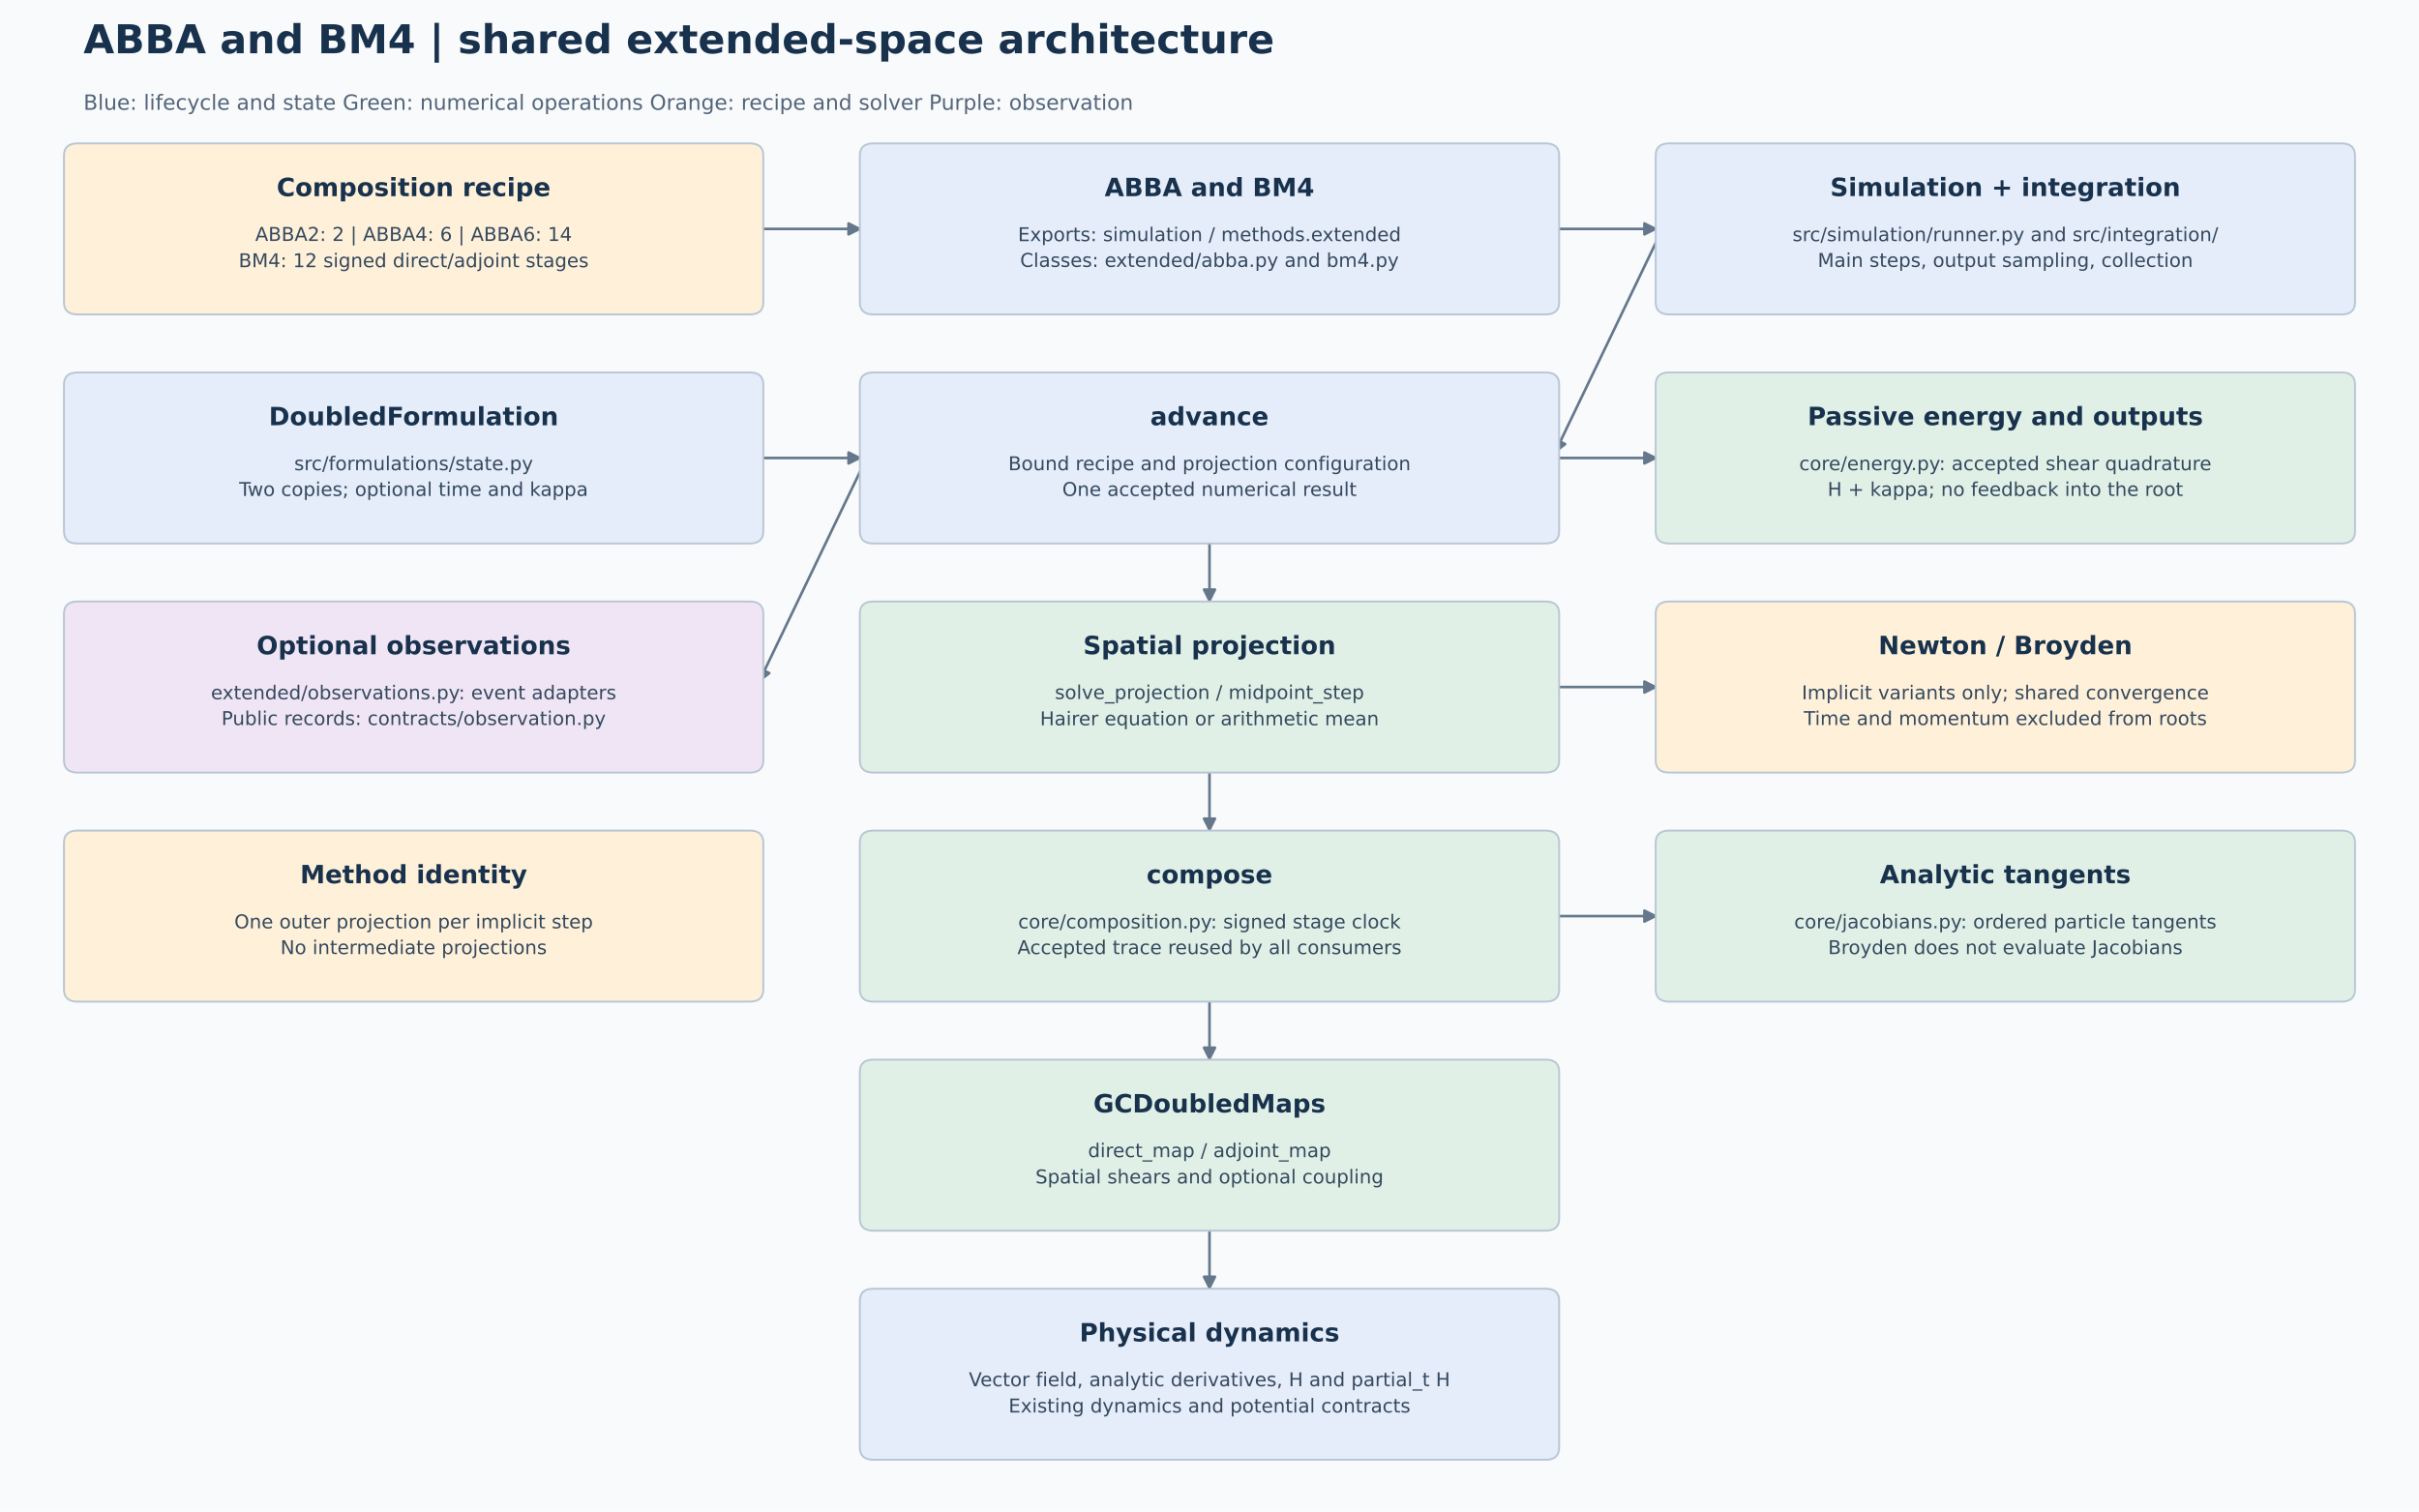
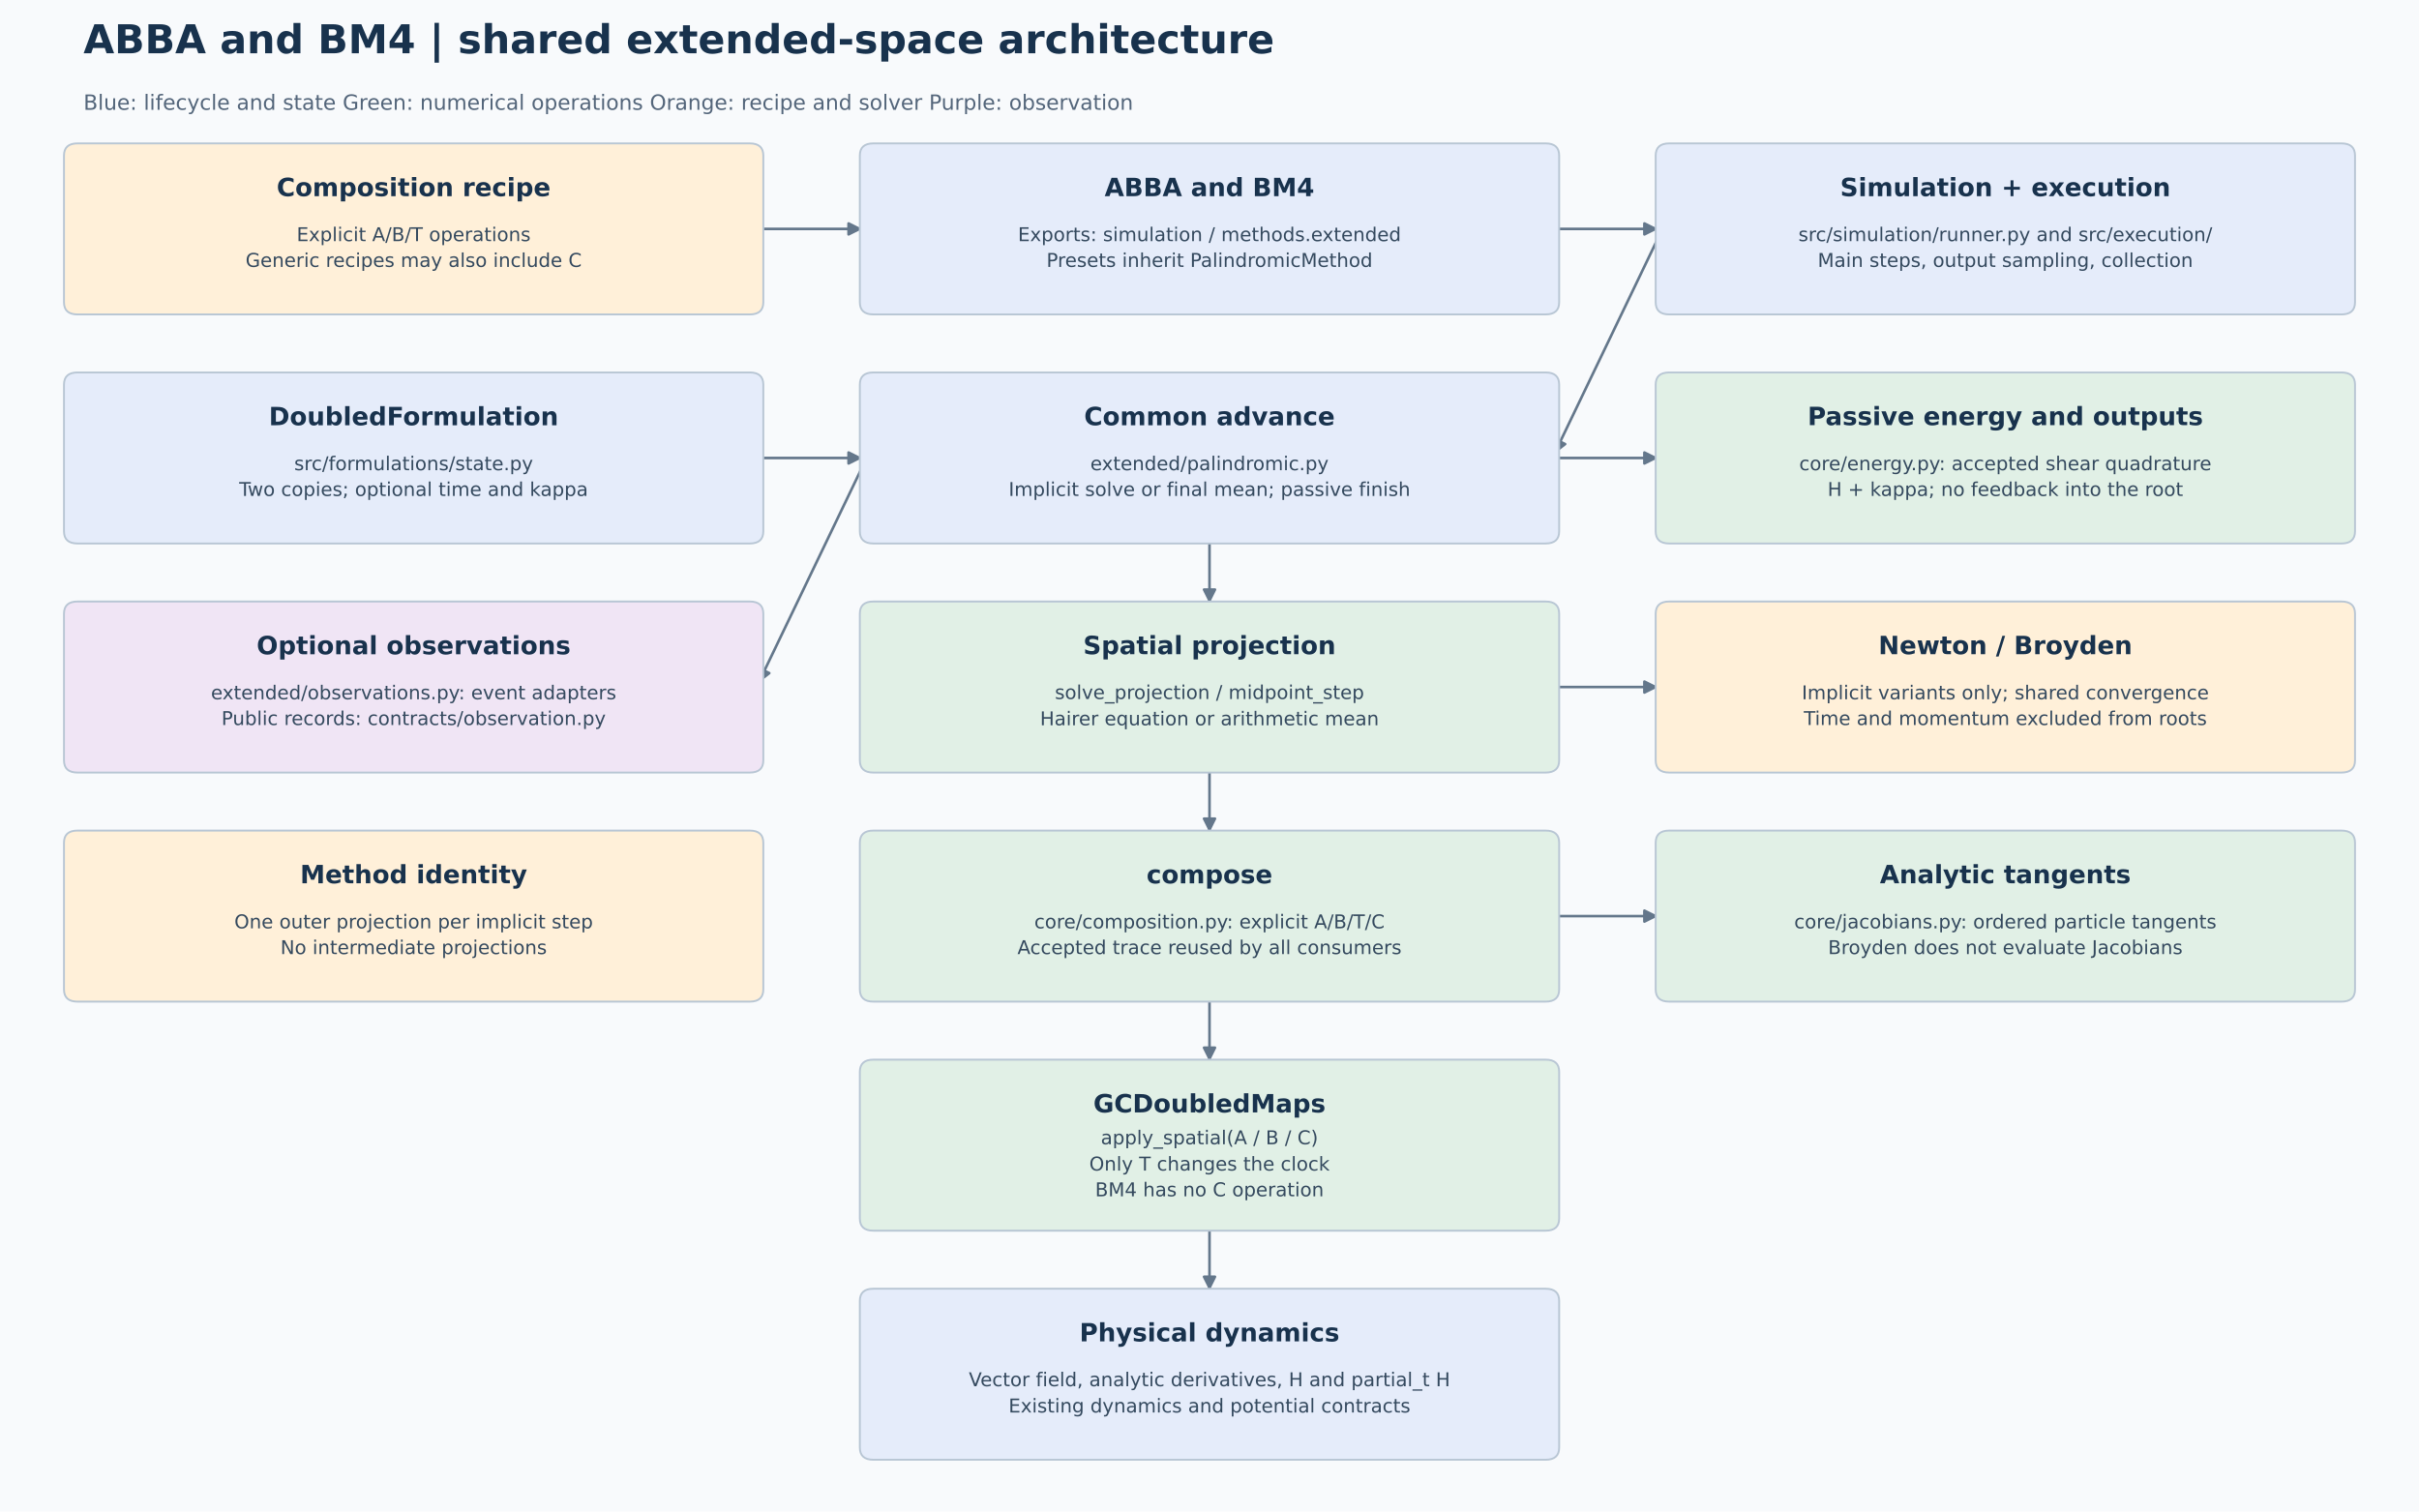
<svg xmlns="http://www.w3.org/2000/svg" width="1152pt" height="720pt" viewBox="0 0 1152 720" version="1.1">
  <defs>
    <style type="text/css">*{stroke-linejoin: round; stroke-linecap: butt}</style>
  </defs>
  <g id="figure_1">
    <g id="patch_1">
      <path d="M 0 720 L 1152 720 L 1152 0 L 0 0 z " style="fill: #f8fafc" />
    </g>
    <g id="axes_1">
      <g id="patch_2">
        <path d="M 362.288 109.039 Q 386.497 109.039 409.309 109.039 " clip-path="url(#pb098db616b)" style="fill: none; stroke: #64778b; stroke-width: 1.25; stroke-linecap: round" />
        <path d="M 404.109 106.439 L 409.309 109.039 L 404.109 111.639 z " clip-path="url(#pb098db616b)" style="fill: #64778b; stroke: #64778b; stroke-width: 1.25; stroke-linecap: round" />
      </g>
      <g id="patch_3">
        <path d="M 741.296 109.039 Q 765.505 109.039 788.317 109.039 " clip-path="url(#pb098db616b)" style="fill: none; stroke: #64778b; stroke-width: 1.25; stroke-linecap: round" />
        <path d="M 783.117 106.439 L 788.317 109.039 L 783.117 111.639 z " clip-path="url(#pb098db616b)" style="fill: #64778b; stroke: #64778b; stroke-width: 1.25; stroke-linecap: round" />
      </g>
      <g id="patch_4">
        <path d="M 790.847 110.841 Q 765.505 163.594 740.768 215.088 " clip-path="url(#pb098db616b)" style="fill: none; stroke: #64778b; stroke-width: 1.25; stroke-linecap: round" />
        <path d="M 745.363 211.527 L 740.768 215.088 L 740.676 209.275 z " clip-path="url(#pb098db616b)" style="fill: #64778b; stroke: #64778b; stroke-width: 1.25; stroke-linecap: round" />
      </g>
      <g id="patch_5">
        <path d="M 362.288 218.153 Q 386.497 218.153 409.309 218.153 " clip-path="url(#pb098db616b)" style="fill: none; stroke: #64778b; stroke-width: 1.25; stroke-linecap: round" />
        <path d="M 404.109 215.553 L 409.309 218.153 L 404.109 220.753 z " clip-path="url(#pb098db616b)" style="fill: #64778b; stroke: #64778b; stroke-width: 1.25; stroke-linecap: round" />
      </g>
      <g id="patch_6">
        <path d="M 576 257.976 Q 576 272.707 576 286.041 " clip-path="url(#pb098db616b)" style="fill: none; stroke: #64778b; stroke-width: 1.25; stroke-linecap: round" />
        <path d="M 578.6 280.841 L 576 286.041 L 573.4 280.841 z " clip-path="url(#pb098db616b)" style="fill: #64778b; stroke: #64778b; stroke-width: 1.25; stroke-linecap: round" />
      </g>
      <g id="patch_7">
        <path d="M 741.296 218.153 Q 765.505 218.153 788.317 218.153 " clip-path="url(#pb098db616b)" style="fill: none; stroke: #64778b; stroke-width: 1.25; stroke-linecap: round" />
        <path d="M 783.117 215.553 L 788.317 218.153 L 783.117 220.753 z " clip-path="url(#pb098db616b)" style="fill: #64778b; stroke: #64778b; stroke-width: 1.25; stroke-linecap: round" />
      </g>
      <g id="patch_8">
        <path d="M 411.839 219.954 Q 386.497 272.708 361.76 324.202 " clip-path="url(#pb098db616b)" style="fill: none; stroke: #64778b; stroke-width: 1.25; stroke-linecap: round" />
        <path d="M 366.355 320.64 L 361.76 324.202 L 361.668 318.389 z " clip-path="url(#pb098db616b)" style="fill: #64778b; stroke: #64778b; stroke-width: 1.25; stroke-linecap: round" />
      </g>
      <g id="patch_9">
        <path d="M 576 367.089 Q 576 381.821 576 395.155 " clip-path="url(#pb098db616b)" style="fill: none; stroke: #64778b; stroke-width: 1.25; stroke-linecap: round" />
        <path d="M 578.6 389.955 L 576 395.155 L 573.4 389.955 z " clip-path="url(#pb098db616b)" style="fill: #64778b; stroke: #64778b; stroke-width: 1.25; stroke-linecap: round" />
      </g>
      <g id="patch_10">
        <path d="M 741.296 327.266 Q 765.505 327.266 788.317 327.266 " clip-path="url(#pb098db616b)" style="fill: none; stroke: #64778b; stroke-width: 1.25; stroke-linecap: round" />
        <path d="M 783.117 324.666 L 788.317 327.266 L 783.117 329.866 z " clip-path="url(#pb098db616b)" style="fill: #64778b; stroke: #64778b; stroke-width: 1.25; stroke-linecap: round" />
      </g>
      <g id="patch_11">
        <path d="M 741.296 436.379 Q 765.505 436.379 788.317 436.379 " clip-path="url(#pb098db616b)" style="fill: none; stroke: #64778b; stroke-width: 1.25; stroke-linecap: round" />
        <path d="M 783.117 433.779 L 788.317 436.379 L 783.117 438.979 z " clip-path="url(#pb098db616b)" style="fill: #64778b; stroke: #64778b; stroke-width: 1.25; stroke-linecap: round" />
      </g>
      <g id="patch_12">
        <path d="M 576 476.203 Q 576 490.934 576 504.268 " clip-path="url(#pb098db616b)" style="fill: none; stroke: #64778b; stroke-width: 1.25; stroke-linecap: round" />
        <path d="M 578.6 499.068 L 576 504.268 L 573.4 499.068 z " clip-path="url(#pb098db616b)" style="fill: #64778b; stroke: #64778b; stroke-width: 1.25; stroke-linecap: round" />
      </g>
      <g id="patch_13">
        <path d="M 576 585.316 Q 576 600.048 576 613.382 " clip-path="url(#pb098db616b)" style="fill: none; stroke: #64778b; stroke-width: 1.25; stroke-linecap: round" />
        <path d="M 578.6 608.182 L 576 613.382 L 573.4 608.182 z " clip-path="url(#pb098db616b)" style="fill: #64778b; stroke: #64778b; stroke-width: 1.25; stroke-linecap: round" />
      </g>
      <g id="patch_14">
        <path d="M 36.922 149.775 L 357.062 149.775 Q 363.514 149.775 363.514 143.955 L 363.514 74.123 Q 363.514 68.304 357.062 68.304 L 36.922 68.304 Q 30.47 68.304 30.47 74.123 L 30.47 143.955 Q 30.47 149.775 36.922 149.775 z " clip-path="url(#pb098db616b)" style="fill: #fff0d9; stroke: #b8c6d4; stroke-width: 0.9; stroke-linejoin: miter" />
      </g>
      <g id="patch_15">
        <path d="M 415.93 149.775 L 736.07 149.775 Q 742.522 149.775 742.522 143.955 L 742.522 74.123 Q 742.522 68.304 736.07 68.304 L 415.93 68.304 Q 409.478 68.304 409.478 74.123 L 409.478 143.955 Q 409.478 149.775 415.93 149.775 z " clip-path="url(#pb098db616b)" style="fill: #e5ecfa; stroke: #b8c6d4; stroke-width: 0.9; stroke-linejoin: miter" />
      </g>
      <g id="patch_16">
        <path d="M 794.938 149.775 L 1115.078 149.775 Q 1121.53 149.775 1121.53 143.955 L 1121.53 74.123 Q 1121.53 68.304 1115.078 68.304 L 794.938 68.304 Q 788.486 68.304 788.486 74.123 L 788.486 143.955 Q 788.486 149.775 794.938 149.775 z " clip-path="url(#pb098db616b)" style="fill: #e5ecfa; stroke: #b8c6d4; stroke-width: 0.9; stroke-linejoin: miter" />
      </g>
      <g id="patch_17">
        <path d="M 36.922 258.888 L 357.062 258.888 Q 363.514 258.888 363.514 253.069 L 363.514 183.236 Q 363.514 177.417 357.062 177.417 L 36.922 177.417 Q 30.47 177.417 30.47 183.236 L 30.47 253.069 Q 30.47 258.888 36.922 258.888 z " clip-path="url(#pb098db616b)" style="fill: #e5ecfa; stroke: #b8c6d4; stroke-width: 0.9; stroke-linejoin: miter" />
      </g>
      <g id="patch_18">
        <path d="M 415.93 258.888 L 736.07 258.888 Q 742.522 258.888 742.522 253.069 L 742.522 183.236 Q 742.522 177.417 736.07 177.417 L 415.93 177.417 Q 409.478 177.417 409.478 183.236 L 409.478 253.069 Q 409.478 258.888 415.93 258.888 z " clip-path="url(#pb098db616b)" style="fill: #e5ecfa; stroke: #b8c6d4; stroke-width: 0.9; stroke-linejoin: miter" />
      </g>
      <g id="patch_19">
        <path d="M 794.938 258.888 L 1115.078 258.888 Q 1121.53 258.888 1121.53 253.069 L 1121.53 183.236 Q 1121.53 177.417 1115.078 177.417 L 794.938 177.417 Q 788.486 177.417 788.486 183.236 L 788.486 253.069 Q 788.486 258.888 794.938 258.888 z " clip-path="url(#pb098db616b)" style="fill: #e1f0e6; stroke: #b8c6d4; stroke-width: 0.9; stroke-linejoin: miter" />
      </g>
      <g id="patch_20">
        <path d="M 36.922 368.002 L 357.062 368.002 Q 363.514 368.002 363.514 362.182 L 363.514 292.35 Q 363.514 286.53 357.062 286.53 L 36.922 286.53 Q 30.47 286.53 30.47 292.35 L 30.47 362.182 Q 30.47 368.002 36.922 368.002 z " clip-path="url(#pb098db616b)" style="fill: #f0e5f5; stroke: #b8c6d4; stroke-width: 0.9; stroke-linejoin: miter" />
      </g>
      <g id="patch_21">
        <path d="M 415.93 368.002 L 736.07 368.002 Q 742.522 368.002 742.522 362.182 L 742.522 292.35 Q 742.522 286.53 736.07 286.53 L 415.93 286.53 Q 409.478 286.53 409.478 292.35 L 409.478 362.182 Q 409.478 368.002 415.93 368.002 z " clip-path="url(#pb098db616b)" style="fill: #e1f0e6; stroke: #b8c6d4; stroke-width: 0.9; stroke-linejoin: miter" />
      </g>
      <g id="patch_22">
        <path d="M 794.938 368.002 L 1115.078 368.002 Q 1121.53 368.002 1121.53 362.182 L 1121.53 292.35 Q 1121.53 286.53 1115.078 286.53 L 794.938 286.53 Q 788.486 286.53 788.486 292.35 L 788.486 362.182 Q 788.486 368.002 794.938 368.002 z " clip-path="url(#pb098db616b)" style="fill: #fff0d9; stroke: #b8c6d4; stroke-width: 0.9; stroke-linejoin: miter" />
      </g>
      <g id="patch_23">
        <path d="M 36.922 477.115 L 357.062 477.115 Q 363.514 477.115 363.514 471.296 L 363.514 401.463 Q 363.514 395.644 357.062 395.644 L 36.922 395.644 Q 30.47 395.644 30.47 401.463 L 30.47 471.296 Q 30.47 477.115 36.922 477.115 z " clip-path="url(#pb098db616b)" style="fill: #fff0d9; stroke: #b8c6d4; stroke-width: 0.9; stroke-linejoin: miter" />
      </g>
      <g id="patch_24">
        <path d="M 415.93 477.115 L 736.07 477.115 Q 742.522 477.115 742.522 471.296 L 742.522 401.463 Q 742.522 395.644 736.07 395.644 L 415.93 395.644 Q 409.478 395.644 409.478 401.463 L 409.478 471.296 Q 409.478 477.115 415.93 477.115 z " clip-path="url(#pb098db616b)" style="fill: #e1f0e6; stroke: #b8c6d4; stroke-width: 0.9; stroke-linejoin: miter" />
      </g>
      <g id="patch_25">
        <path d="M 794.938 477.115 L 1115.078 477.115 Q 1121.53 477.115 1121.53 471.296 L 1121.53 401.463 Q 1121.53 395.644 1115.078 395.644 L 794.938 395.644 Q 788.486 395.644 788.486 401.463 L 788.486 471.296 Q 788.486 477.115 794.938 477.115 z " clip-path="url(#pb098db616b)" style="fill: #e1f0e6; stroke: #b8c6d4; stroke-width: 0.9; stroke-linejoin: miter" />
      </g>
      <g id="patch_26">
        <path d="M 415.93 586.228 L 736.07 586.228 Q 742.522 586.228 742.522 580.409 L 742.522 510.576 Q 742.522 504.757 736.07 504.757 L 415.93 504.757 Q 409.478 504.757 409.478 510.576 L 409.478 580.409 Q 409.478 586.228 415.93 586.228 z " clip-path="url(#pb098db616b)" style="fill: #e1f0e6; stroke: #b8c6d4; stroke-width: 0.9; stroke-linejoin: miter" />
      </g>
      <g id="patch_27">
        <path d="M 415.93 695.342 L 736.07 695.342 Q 742.522 695.342 742.522 689.522 L 742.522 619.69 Q 742.522 613.871 736.07 613.871 L 415.93 613.871 Q 409.478 613.871 409.478 619.69 L 409.478 689.522 Q 409.478 695.342 415.93 695.342 z " clip-path="url(#pb098db616b)" style="fill: #e5ecfa; stroke: #b8c6d4; stroke-width: 0.9; stroke-linejoin: miter" />
      </g>
      <g id="text_1">
        <text style="font-weight: 700; font-size: 19px; font-family: 'DejaVu Sans', 'Bitstream Vera Sans', 'Computer Modern Sans Serif', 'Lucida Grande', 'Verdana', 'Geneva', 'Lucid', 'Arial', 'Helvetica', 'Avant Garde', sans-serif; text-anchor: start; fill: #18324d" x="39.744" y="25.386" transform="rotate(-0 39.744 25.38557)">ABBA and BM4 | shared extended-space architecture</text>
      </g>
      <g id="text_2">
        <text style="font-size: 10px; font-family: 'DejaVu Sans', 'Bitstream Vera Sans', 'Computer Modern Sans Serif', 'Lucida Grande', 'Verdana', 'Geneva', 'Lucid', 'Arial', 'Helvetica', 'Avant Garde', sans-serif; text-anchor: start; fill: #53657a" x="39.744" y="52.3" transform="rotate(-0 39.744 52.30021)">Blue: lifecycle and state    Green: numerical operations    Orange: recipe and solver    Purple: observation</text>
      </g>
      <g id="text_3">
        <text style="font-weight: 700; font-size: 12px; font-family: 'DejaVu Sans', 'Bitstream Vera Sans', 'Computer Modern Sans Serif', 'Lucida Grande', 'Verdana', 'Geneva', 'Lucid', 'Arial', 'Helvetica', 'Avant Garde', sans-serif; text-anchor: middle; fill: #18324d" x="196.992" y="93.437" transform="rotate(-0 196.992 93.43744)">Composition recipe</text>
      </g>
      <g id="text_4">
-         <text style="font-size: 9.1px; font-family: 'DejaVu Sans', 'Bitstream Vera Sans', 'Computer Modern Sans Serif', 'Lucida Grande', 'Verdana', 'Geneva', 'Lucid', 'Arial', 'Helvetica', 'Avant Garde', sans-serif; fill: #34495e" transform="translate(121.5359 114.7679)">ABBA2: 2 | ABBA4: 6 | ABBA6: 14</text>
-         <text style="font-size: 9.1px; font-family: 'DejaVu Sans', 'Bitstream Vera Sans', 'Computer Modern Sans Serif', 'Lucida Grande', 'Verdana', 'Geneva', 'Lucid', 'Arial', 'Helvetica', 'Avant Garde', sans-serif; fill: #34495e" transform="translate(113.6524 127.2853)">BM4: 12 signed direct/adjoint stages</text>
+         <text style="font-size: 9.1px; font-family: 'DejaVu Sans', 'Bitstream Vera Sans', 'Computer Modern Sans Serif', 'Lucida Grande', 'Verdana', 'Geneva', 'Lucid', 'Arial', 'Helvetica', 'Avant Garde', sans-serif; fill: #34495e" transform="translate(141.2701 114.8745)">Explicit A/B/T operations</text>
+         <text style="font-size: 9.1px; font-family: 'DejaVu Sans', 'Bitstream Vera Sans', 'Computer Modern Sans Serif', 'Lucida Grande', 'Verdana', 'Geneva', 'Lucid', 'Arial', 'Helvetica', 'Avant Garde', sans-serif; fill: #34495e" transform="translate(116.9426 127.1389)">Generic recipes may also include C</text>
      </g>
      <g id="text_5">
        <text style="font-weight: 700; font-size: 12px; font-family: 'DejaVu Sans', 'Bitstream Vera Sans', 'Computer Modern Sans Serif', 'Lucida Grande', 'Verdana', 'Geneva', 'Lucid', 'Arial', 'Helvetica', 'Avant Garde', sans-serif; text-anchor: middle; fill: #18324d" x="576" y="93.437" transform="rotate(-0 576 93.43744)">ABBA and BM4</text>
      </g>
      <g id="text_6">
        <text style="font-size: 9.1px; font-family: 'DejaVu Sans', 'Bitstream Vera Sans', 'Computer Modern Sans Serif', 'Lucida Grande', 'Verdana', 'Geneva', 'Lucid', 'Arial', 'Helvetica', 'Avant Garde', sans-serif; fill: #34495e" transform="translate(484.7689 114.8745)">Exports: simulation / methods.extended</text>
-         <text style="font-size: 9.1px; font-family: 'DejaVu Sans', 'Bitstream Vera Sans', 'Computer Modern Sans Serif', 'Lucida Grande', 'Verdana', 'Geneva', 'Lucid', 'Arial', 'Helvetica', 'Avant Garde', sans-serif; fill: #34495e" transform="translate(485.8147 127.1389)">Classes: extended/abba.py and bm4.py</text>
+         <text style="font-size: 9.1px; font-family: 'DejaVu Sans', 'Bitstream Vera Sans', 'Computer Modern Sans Serif', 'Lucida Grande', 'Verdana', 'Geneva', 'Lucid', 'Arial', 'Helvetica', 'Avant Garde', sans-serif; fill: #34495e" transform="translate(498.3606 127.1389)">Presets inherit PalindromicMethod</text>
      </g>
      <g id="text_7">
-         <text style="font-weight: 700; font-size: 12px; font-family: 'DejaVu Sans', 'Bitstream Vera Sans', 'Computer Modern Sans Serif', 'Lucida Grande', 'Verdana', 'Geneva', 'Lucid', 'Arial', 'Helvetica', 'Avant Garde', sans-serif; text-anchor: middle; fill: #18324d" x="955.008" y="93.391" transform="rotate(-0 955.008 93.39056)">Simulation + integration</text>
+         <text style="font-weight: 700; font-size: 12px; font-family: 'DejaVu Sans', 'Bitstream Vera Sans', 'Computer Modern Sans Serif', 'Lucida Grande', 'Verdana', 'Geneva', 'Lucid', 'Arial', 'Helvetica', 'Avant Garde', sans-serif; text-anchor: middle; fill: #18324d" x="955.008" y="93.437" transform="rotate(-0 955.008 93.43744)">Simulation + execution</text>
      </g>
      <g id="text_8">
-         <text style="font-size: 9.1px; font-family: 'DejaVu Sans', 'Bitstream Vera Sans', 'Computer Modern Sans Serif', 'Lucida Grande', 'Verdana', 'Geneva', 'Lucid', 'Arial', 'Helvetica', 'Avant Garde', sans-serif; fill: #34495e" transform="translate(853.629 114.8745)">src/simulation/runner.py and src/integration/</text>
+         <text style="font-size: 9.1px; font-family: 'DejaVu Sans', 'Bitstream Vera Sans', 'Computer Modern Sans Serif', 'Lucida Grande', 'Verdana', 'Geneva', 'Lucid', 'Arial', 'Helvetica', 'Avant Garde', sans-serif; fill: #34495e" transform="translate(856.4514 114.8745)">src/simulation/runner.py and src/execution/</text>
        <text style="font-size: 9.1px; font-family: 'DejaVu Sans', 'Bitstream Vera Sans', 'Computer Modern Sans Serif', 'Lucida Grande', 'Verdana', 'Geneva', 'Lucid', 'Arial', 'Helvetica', 'Avant Garde', sans-serif; fill: #34495e" transform="translate(865.6403 127.1389)">Main steps, output sampling, collection</text>
      </g>
      <g id="text_9">
        <text style="font-weight: 700; font-size: 12px; font-family: 'DejaVu Sans', 'Bitstream Vera Sans', 'Computer Modern Sans Serif', 'Lucida Grande', 'Verdana', 'Geneva', 'Lucid', 'Arial', 'Helvetica', 'Avant Garde', sans-serif; text-anchor: middle; fill: #18324d" x="196.992" y="202.551" transform="rotate(-0 196.992 202.5508)">DoubledFormulation</text>
      </g>
      <g id="text_10">
        <text style="font-size: 9.1px; font-family: 'DejaVu Sans', 'Bitstream Vera Sans', 'Computer Modern Sans Serif', 'Lucida Grande', 'Verdana', 'Geneva', 'Lucid', 'Arial', 'Helvetica', 'Avant Garde', sans-serif; fill: #34495e" transform="translate(140.1028 223.9879)">src/formulations/state.py</text>
        <text style="font-size: 9.1px; font-family: 'DejaVu Sans', 'Bitstream Vera Sans', 'Computer Modern Sans Serif', 'Lucida Grande', 'Verdana', 'Geneva', 'Lucid', 'Arial', 'Helvetica', 'Avant Garde', sans-serif; fill: #34495e" transform="translate(113.8983 236.2523)">Two copies; optional time and kappa</text>
      </g>
      <g id="text_11">
-         <text style="font-weight: 700; font-size: 12px; font-family: 'DejaVu Sans', 'Bitstream Vera Sans', 'Computer Modern Sans Serif', 'Lucida Grande', 'Verdana', 'Geneva', 'Lucid', 'Arial', 'Helvetica', 'Avant Garde', sans-serif; text-anchor: middle; fill: #18324d" x="576" y="202.551" transform="rotate(-0 576 202.5508)">advance</text>
+         <text style="font-weight: 700; font-size: 12px; font-family: 'DejaVu Sans', 'Bitstream Vera Sans', 'Computer Modern Sans Serif', 'Lucida Grande', 'Verdana', 'Geneva', 'Lucid', 'Arial', 'Helvetica', 'Avant Garde', sans-serif; text-anchor: middle; fill: #18324d" x="576" y="202.551" transform="rotate(-0 576 202.5508)">Common advance</text>
      </g>
      <g id="text_12">
-         <text style="font-size: 9.1px; font-family: 'DejaVu Sans', 'Bitstream Vera Sans', 'Computer Modern Sans Serif', 'Lucida Grande', 'Verdana', 'Geneva', 'Lucid', 'Arial', 'Helvetica', 'Avant Garde', sans-serif; fill: #34495e" transform="translate(480.1692 223.9879)">Bound recipe and projection configuration</text>
-         <text style="font-size: 9.1px; font-family: 'DejaVu Sans', 'Bitstream Vera Sans', 'Computer Modern Sans Serif', 'Lucida Grande', 'Verdana', 'Geneva', 'Lucid', 'Arial', 'Helvetica', 'Avant Garde', sans-serif; fill: #34495e" transform="translate(505.8881 236.2523)">One accepted numerical result</text>
+         <text style="font-size: 9.1px; font-family: 'DejaVu Sans', 'Bitstream Vera Sans', 'Computer Modern Sans Serif', 'Lucida Grande', 'Verdana', 'Geneva', 'Lucid', 'Arial', 'Helvetica', 'Avant Garde', sans-serif; fill: #34495e" transform="translate(519.2558 223.9879)">extended/palindromic.py</text>
+         <text style="font-size: 9.1px; font-family: 'DejaVu Sans', 'Bitstream Vera Sans', 'Computer Modern Sans Serif', 'Lucida Grande', 'Verdana', 'Geneva', 'Lucid', 'Arial', 'Helvetica', 'Avant Garde', sans-serif; fill: #34495e" transform="translate(480.3384 236.2523)">Implicit solve or final mean; passive finish</text>
      </g>
      <g id="text_13">
        <text style="font-weight: 700; font-size: 12px; font-family: 'DejaVu Sans', 'Bitstream Vera Sans', 'Computer Modern Sans Serif', 'Lucida Grande', 'Verdana', 'Geneva', 'Lucid', 'Arial', 'Helvetica', 'Avant Garde', sans-serif; text-anchor: middle; fill: #18324d" x="955.008" y="202.504" transform="rotate(-0 955.008 202.504)">Passive energy and outputs</text>
      </g>
      <g id="text_14">
        <text style="font-size: 9.1px; font-family: 'DejaVu Sans', 'Bitstream Vera Sans', 'Computer Modern Sans Serif', 'Lucida Grande', 'Verdana', 'Geneva', 'Lucid', 'Arial', 'Helvetica', 'Avant Garde', sans-serif; fill: #34495e" transform="translate(856.8389 223.9879)">core/energy.py: accepted shear quadrature</text>
        <text style="font-size: 9.1px; font-family: 'DejaVu Sans', 'Bitstream Vera Sans', 'Computer Modern Sans Serif', 'Lucida Grande', 'Verdana', 'Geneva', 'Lucid', 'Arial', 'Helvetica', 'Avant Garde', sans-serif; fill: #34495e" transform="translate(870.3368 236.2523)">H + kappa; no feedback into the root</text>
      </g>
      <g id="text_15">
        <text style="font-weight: 700; font-size: 12px; font-family: 'DejaVu Sans', 'Bitstream Vera Sans', 'Computer Modern Sans Serif', 'Lucida Grande', 'Verdana', 'Geneva', 'Lucid', 'Arial', 'Helvetica', 'Avant Garde', sans-serif; text-anchor: middle; fill: #18324d" x="196.992" y="311.664" transform="rotate(-0 196.992 311.6642)">Optional observations</text>
      </g>
      <g id="text_16">
        <text style="font-size: 9.1px; font-family: 'DejaVu Sans', 'Bitstream Vera Sans', 'Computer Modern Sans Serif', 'Lucida Grande', 'Verdana', 'Geneva', 'Lucid', 'Arial', 'Helvetica', 'Avant Garde', sans-serif; fill: #34495e" transform="translate(100.4623 333.1013)">extended/observations.py: event adapters</text>
        <text style="font-size: 9.1px; font-family: 'DejaVu Sans', 'Bitstream Vera Sans', 'Computer Modern Sans Serif', 'Lucida Grande', 'Verdana', 'Geneva', 'Lucid', 'Arial', 'Helvetica', 'Avant Garde', sans-serif; fill: #34495e" transform="translate(105.4602 345.3657)">Public records: contracts/observation.py</text>
      </g>
      <g id="text_17">
        <text style="font-weight: 700; font-size: 12px; font-family: 'DejaVu Sans', 'Bitstream Vera Sans', 'Computer Modern Sans Serif', 'Lucida Grande', 'Verdana', 'Geneva', 'Lucid', 'Arial', 'Helvetica', 'Avant Garde', sans-serif; text-anchor: middle; fill: #18324d" x="576" y="311.617" transform="rotate(-0 576 311.6174)">Spatial projection</text>
      </g>
      <g id="text_18">
        <text style="font-size: 9.1px; font-family: 'DejaVu Sans', 'Bitstream Vera Sans', 'Computer Modern Sans Serif', 'Lucida Grande', 'Verdana', 'Geneva', 'Lucid', 'Arial', 'Helvetica', 'Avant Garde', sans-serif; fill: #34495e" transform="translate(502.3618 332.9748)">solve_projection / midpoint_step</text>
        <text style="font-size: 9.1px; font-family: 'DejaVu Sans', 'Bitstream Vera Sans', 'Computer Modern Sans Serif', 'Lucida Grande', 'Verdana', 'Geneva', 'Lucid', 'Arial', 'Helvetica', 'Avant Garde', sans-serif; fill: #34495e" transform="translate(495.2986 345.4922)">Hairer equation or arithmetic mean</text>
      </g>
      <g id="text_19">
        <text style="font-weight: 700; font-size: 12px; font-family: 'DejaVu Sans', 'Bitstream Vera Sans', 'Computer Modern Sans Serif', 'Lucida Grande', 'Verdana', 'Geneva', 'Lucid', 'Arial', 'Helvetica', 'Avant Garde', sans-serif; text-anchor: middle; fill: #18324d" x="955.008" y="311.617" transform="rotate(-0 955.008 311.6174)">Newton / Broyden</text>
      </g>
      <g id="text_20">
        <text style="font-size: 9.1px; font-family: 'DejaVu Sans', 'Bitstream Vera Sans', 'Computer Modern Sans Serif', 'Lucida Grande', 'Verdana', 'Geneva', 'Lucid', 'Arial', 'Helvetica', 'Avant Garde', sans-serif; fill: #34495e" transform="translate(858.0596 333.1013)">Implicit variants only; shared convergence</text>
        <text style="font-size: 9.1px; font-family: 'DejaVu Sans', 'Bitstream Vera Sans', 'Computer Modern Sans Serif', 'Lucida Grande', 'Verdana', 'Geneva', 'Lucid', 'Arial', 'Helvetica', 'Avant Garde', sans-serif; fill: #34495e" transform="translate(859.0186 345.3657)">Time and momentum excluded from roots</text>
      </g>
      <g id="text_21">
        <text style="font-weight: 700; font-size: 12px; font-family: 'DejaVu Sans', 'Bitstream Vera Sans', 'Computer Modern Sans Serif', 'Lucida Grande', 'Verdana', 'Geneva', 'Lucid', 'Arial', 'Helvetica', 'Avant Garde', sans-serif; text-anchor: middle; fill: #18324d" x="196.992" y="420.731" transform="rotate(-0 196.992 420.7308)">Method identity</text>
      </g>
      <g id="text_22">
        <text style="font-size: 9.1px; font-family: 'DejaVu Sans', 'Bitstream Vera Sans', 'Computer Modern Sans Serif', 'Lucida Grande', 'Verdana', 'Geneva', 'Lucid', 'Arial', 'Helvetica', 'Avant Garde', sans-serif; fill: #34495e" transform="translate(111.5906 442.2147)">One outer projection per implicit step</text>
        <text style="font-size: 9.1px; font-family: 'DejaVu Sans', 'Bitstream Vera Sans', 'Computer Modern Sans Serif', 'Lucida Grande', 'Verdana', 'Geneva', 'Lucid', 'Arial', 'Helvetica', 'Avant Garde', sans-serif; fill: #34495e" transform="translate(133.5422 454.4791)">No intermediate projections</text>
      </g>
      <g id="text_23">
        <text style="font-weight: 700; font-size: 12px; font-family: 'DejaVu Sans', 'Bitstream Vera Sans', 'Computer Modern Sans Serif', 'Lucida Grande', 'Verdana', 'Geneva', 'Lucid', 'Arial', 'Helvetica', 'Avant Garde', sans-serif; text-anchor: middle; fill: #18324d" x="576" y="420.778" transform="rotate(-0 576 420.7776)">compose</text>
      </g>
      <g id="text_24">
-         <text style="font-size: 9.1px; font-family: 'DejaVu Sans', 'Bitstream Vera Sans', 'Computer Modern Sans Serif', 'Lucida Grande', 'Verdana', 'Geneva', 'Lucid', 'Arial', 'Helvetica', 'Avant Garde', sans-serif; fill: #34495e" transform="translate(484.8934 442.2147)">core/composition.py: signed stage clock</text>
+         <text style="font-size: 9.1px; font-family: 'DejaVu Sans', 'Bitstream Vera Sans', 'Computer Modern Sans Serif', 'Lucida Grande', 'Verdana', 'Geneva', 'Lucid', 'Arial', 'Helvetica', 'Avant Garde', sans-serif; fill: #34495e" transform="translate(492.5829 442.2147)">core/composition.py: explicit A/B/T/C</text>
        <text style="font-size: 9.1px; font-family: 'DejaVu Sans', 'Bitstream Vera Sans', 'Computer Modern Sans Serif', 'Lucida Grande', 'Verdana', 'Geneva', 'Lucid', 'Arial', 'Helvetica', 'Avant Garde', sans-serif; fill: #34495e" transform="translate(484.5258 454.4791)">Accepted trace reused by all consumers</text>
      </g>
      <g id="text_25">
        <text style="font-weight: 700; font-size: 12px; font-family: 'DejaVu Sans', 'Bitstream Vera Sans', 'Computer Modern Sans Serif', 'Lucida Grande', 'Verdana', 'Geneva', 'Lucid', 'Arial', 'Helvetica', 'Avant Garde', sans-serif; text-anchor: middle; fill: #18324d" x="955.008" y="420.731" transform="rotate(-0 955.008 420.7308)">Analytic tangents</text>
      </g>
      <g id="text_26">
        <text style="font-size: 9.1px; font-family: 'DejaVu Sans', 'Bitstream Vera Sans', 'Computer Modern Sans Serif', 'Lucida Grande', 'Verdana', 'Geneva', 'Lucid', 'Arial', 'Helvetica', 'Avant Garde', sans-serif; fill: #34495e" transform="translate(854.4587 442.2147)">core/jacobians.py: ordered particle tangents</text>
        <text style="font-size: 9.1px; font-family: 'DejaVu Sans', 'Bitstream Vera Sans', 'Computer Modern Sans Serif', 'Lucida Grande', 'Verdana', 'Geneva', 'Lucid', 'Arial', 'Helvetica', 'Avant Garde', sans-serif; fill: #34495e" transform="translate(870.5799 454.4791)">Broyden does not evaluate Jacobians</text>
      </g>
      <g id="text_27">
        <text style="font-weight: 700; font-size: 12px; font-family: 'DejaVu Sans', 'Bitstream Vera Sans', 'Computer Modern Sans Serif', 'Lucida Grande', 'Verdana', 'Geneva', 'Lucid', 'Arial', 'Helvetica', 'Avant Garde', sans-serif; text-anchor: middle; fill: #18324d" x="576" y="529.891" transform="rotate(-0 576 529.891)">GCDoubledMaps</text>
      </g>
      <g id="text_28">
-         <text style="font-size: 9.1px; font-family: 'DejaVu Sans', 'Bitstream Vera Sans', 'Computer Modern Sans Serif', 'Lucida Grande', 'Verdana', 'Geneva', 'Lucid', 'Arial', 'Helvetica', 'Avant Garde', sans-serif; fill: #34495e" transform="translate(518.1453 551.2016)">direct_map / adjoint_map</text>
-         <text style="font-size: 9.1px; font-family: 'DejaVu Sans', 'Bitstream Vera Sans', 'Computer Modern Sans Serif', 'Lucida Grande', 'Verdana', 'Geneva', 'Lucid', 'Arial', 'Helvetica', 'Avant Garde', sans-serif; fill: #34495e" transform="translate(493.109 563.719)">Spatial shears and optional coupling</text>
+         <text style="font-size: 9.1px; font-family: 'DejaVu Sans', 'Bitstream Vera Sans', 'Computer Modern Sans Serif', 'Lucida Grande', 'Verdana', 'Geneva', 'Lucid', 'Arial', 'Helvetica', 'Avant Garde', sans-serif; fill: #34495e" transform="translate(524.2437 545.0694)">apply_spatial(A / B / C)</text>
+         <text style="font-size: 9.1px; font-family: 'DejaVu Sans', 'Bitstream Vera Sans', 'Computer Modern Sans Serif', 'Lucida Grande', 'Verdana', 'Geneva', 'Lucid', 'Arial', 'Helvetica', 'Avant Garde', sans-serif; fill: #34495e" transform="translate(518.7454 557.5869)">Only T changes the clock</text>
+         <text style="font-size: 9.1px; font-family: 'DejaVu Sans', 'Bitstream Vera Sans', 'Computer Modern Sans Serif', 'Lucida Grande', 'Verdana', 'Geneva', 'Lucid', 'Arial', 'Helvetica', 'Avant Garde', sans-serif; fill: #34495e" transform="translate(521.5401 569.8512)">BM4 has no C operation</text>
      </g>
      <g id="text_29">
        <text style="font-weight: 700; font-size: 12px; font-family: 'DejaVu Sans', 'Bitstream Vera Sans', 'Computer Modern Sans Serif', 'Lucida Grande', 'Verdana', 'Geneva', 'Lucid', 'Arial', 'Helvetica', 'Avant Garde', sans-serif; text-anchor: middle; fill: #18324d" x="576" y="638.958" transform="rotate(-0 576 638.9576)">Physical dynamics</text>
      </g>
      <g id="text_30">
        <text style="font-size: 9.1px; font-family: 'DejaVu Sans', 'Bitstream Vera Sans', 'Computer Modern Sans Serif', 'Lucida Grande', 'Verdana', 'Geneva', 'Lucid', 'Arial', 'Helvetica', 'Avant Garde', sans-serif; fill: #34495e" transform="translate(461.3763 660.315)">Vector field, analytic derivatives, H and partial_t H</text>
        <text style="font-size: 9.1px; font-family: 'DejaVu Sans', 'Bitstream Vera Sans', 'Computer Modern Sans Serif', 'Lucida Grande', 'Verdana', 'Geneva', 'Lucid', 'Arial', 'Helvetica', 'Avant Garde', sans-serif; fill: #34495e" transform="translate(480.3043 672.8324)">Existing dynamics and potential contracts</text>
      </g>
    </g>
  </g>
  <defs>
    <clipPath id="pb098db616b">
      <rect x="11.52" y="7.2" width="1128.96" height="705.6" />
    </clipPath>
  </defs>
</svg>
